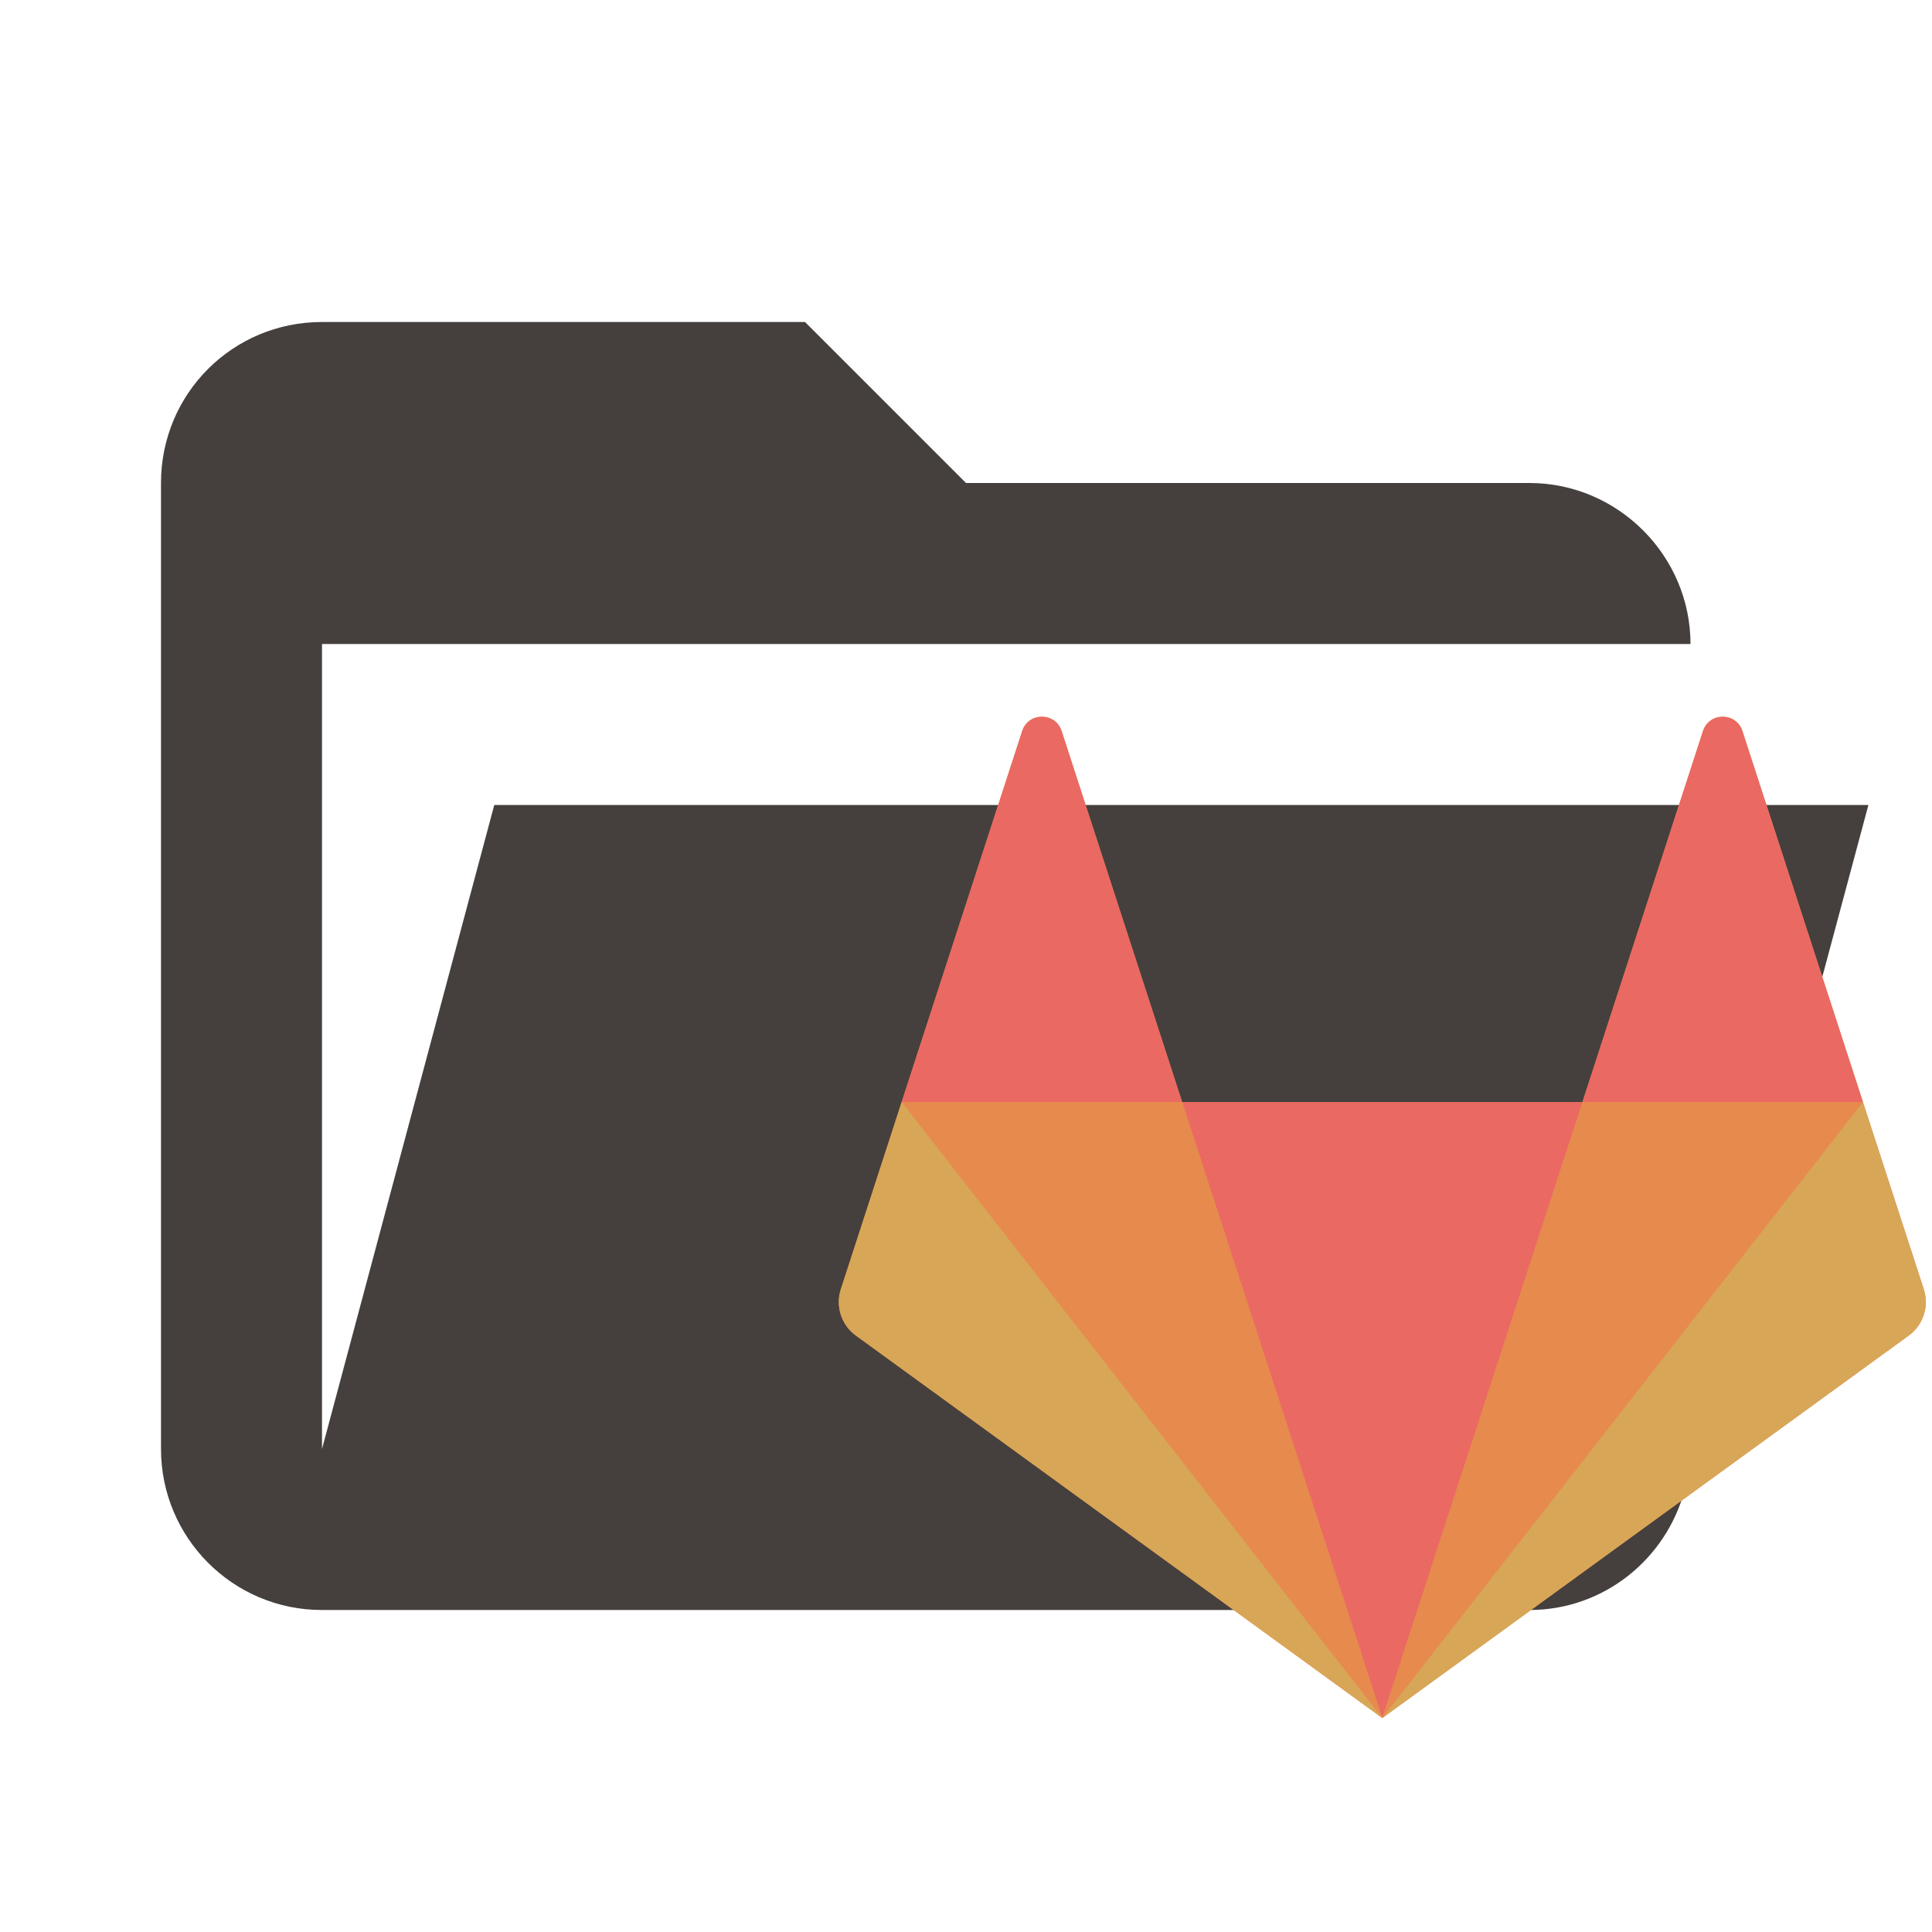
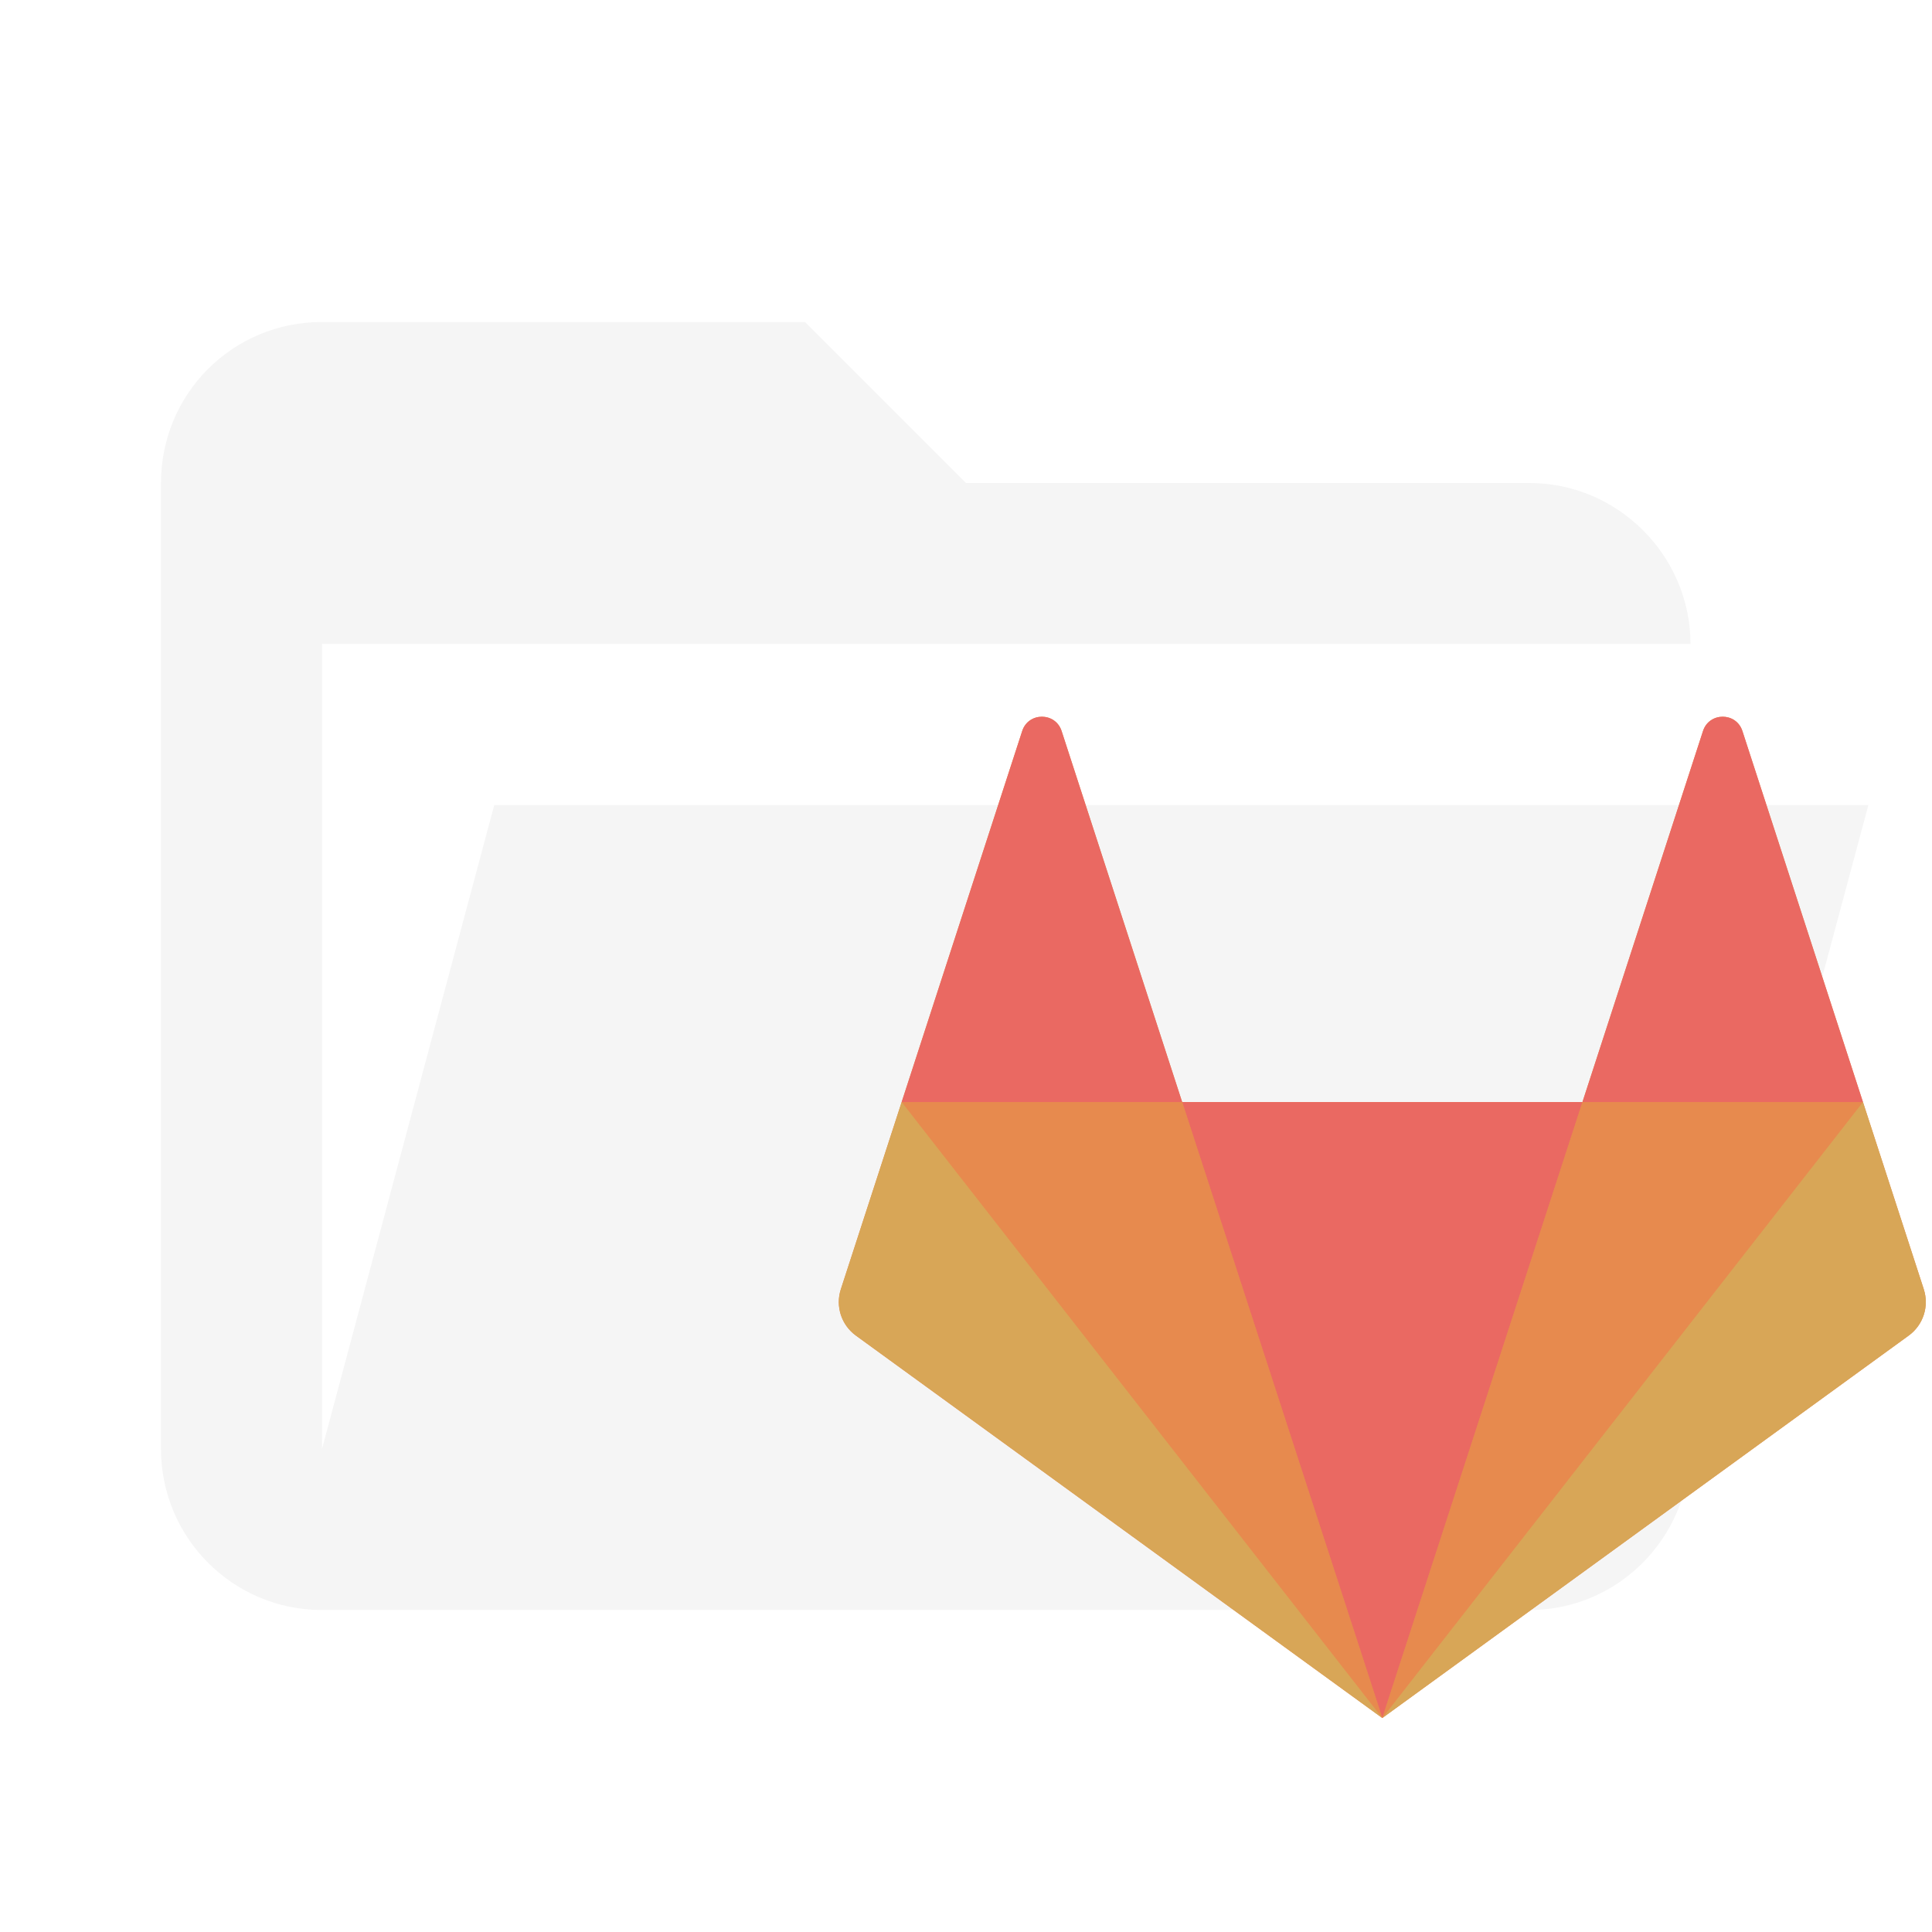
<svg xmlns="http://www.w3.org/2000/svg" clip-rule="evenodd" stroke-linejoin="round" stroke-miterlimit="1.414" version="1.1" viewBox="0 0 24 24" xml:space="preserve">
-   <path d="m19 20h-15c-1.11 0-2-0.9-2-2v-12c0-1.11 0.89-2 2-2h6l2 2h7c1.097 0 2 0.903 2 2h-17v10l2.14-8h17.07l-2.28 8.5c-0.23 0.87-1.01 1.5-1.93 1.5z" fill="#45403d" />
+   <path d="m19 20h-15c-1.11 0-2-0.9-2-2v-12c0-1.11 0.89-2 2-2h6l2 2h7c1.097 0 2 0.903 2 2h-17v10l2.14-8h17.07l-2.28 8.5c-0.23 0.87-1.01 1.5-1.93 1.5z" fill="#f5f5f5" />
  <g transform="matrix(.027417 0 0 .027417 7.689 5.6183)" fill="none" fill-rule="evenodd">
    <g id="logo-extra-whitespace">
      <g id="logo-no-bg" transform="translate(98,118)">
        <g id="gitlab_logo">
          <g transform="matrix(1 0 0 -1 0 457.33)">
            <g id="g18-Clipped">
              <g id="Group" transform="translate(.66666 .66666)">
                <g transform="translate(.532 .77493)" fill="#e78a4e">
                  <path d="m492 194.67-27.559 84.815-54.617 168.1c-2.809 8.648-15.045 8.648-17.856 0l-54.619-168.1h-181.37l-54.62 168.1c-2.809 8.648-15.045 8.648-17.856 0l-54.617-168.1-27.557-84.815c-2.515-7.736 0.24-16.211 6.82-20.992l238.51-173.29 238.51 173.29c6.58 4.781 9.333 13.256 6.82 20.992" />
                </g>
                <g transform="translate(156.2 1.1603)" fill="#ea6962">
                  <path d="m91 0l90.684 279.1h-181.37z" />
                </g>
                <g transform="translate(28.531 1.1608)" fill="#e78a4e">
                  <path d="m218.67 0-90.684 279.09h-127.09z" />
                </g>
                <g transform="translate(.088533 .25587)" fill="#d8a657">
                  <path d="m29.333 280l-27.559-84.815c-2.513-7.736 0.24-16.211 6.821-20.991l238.51-173.29z" />
                </g>
                <g transform="translate(29.422 280.26)" fill="#ea6962">
                  <path d="m0 0h127.09l-54.619 168.1c-2.811 8.649-15.047 8.649-17.856 0z" />
                </g>
                <g transform="translate(247.2 1.1608)" fill="#e78a4e">
                  <path d="m0 0 90.684 279.09h127.09z" />
                </g>
                <g transform="translate(246.31 .25587)" fill="#d8a657">
                  <path d="m218.67 280l27.559-84.815c2.513-7.736-0.24-16.211-6.821-20.991l-238.51-173.29z" />
                </g>
                <g transform="translate(336.97 280.26)" fill="#ea6962">
                  <path d="m128 0h-127.09l54.619 168.1c2.811 8.649 15.047 8.649 17.856 0z" />
                </g>
              </g>
            </g>
          </g>
        </g>
      </g>
    </g>
  </g>
</svg>
